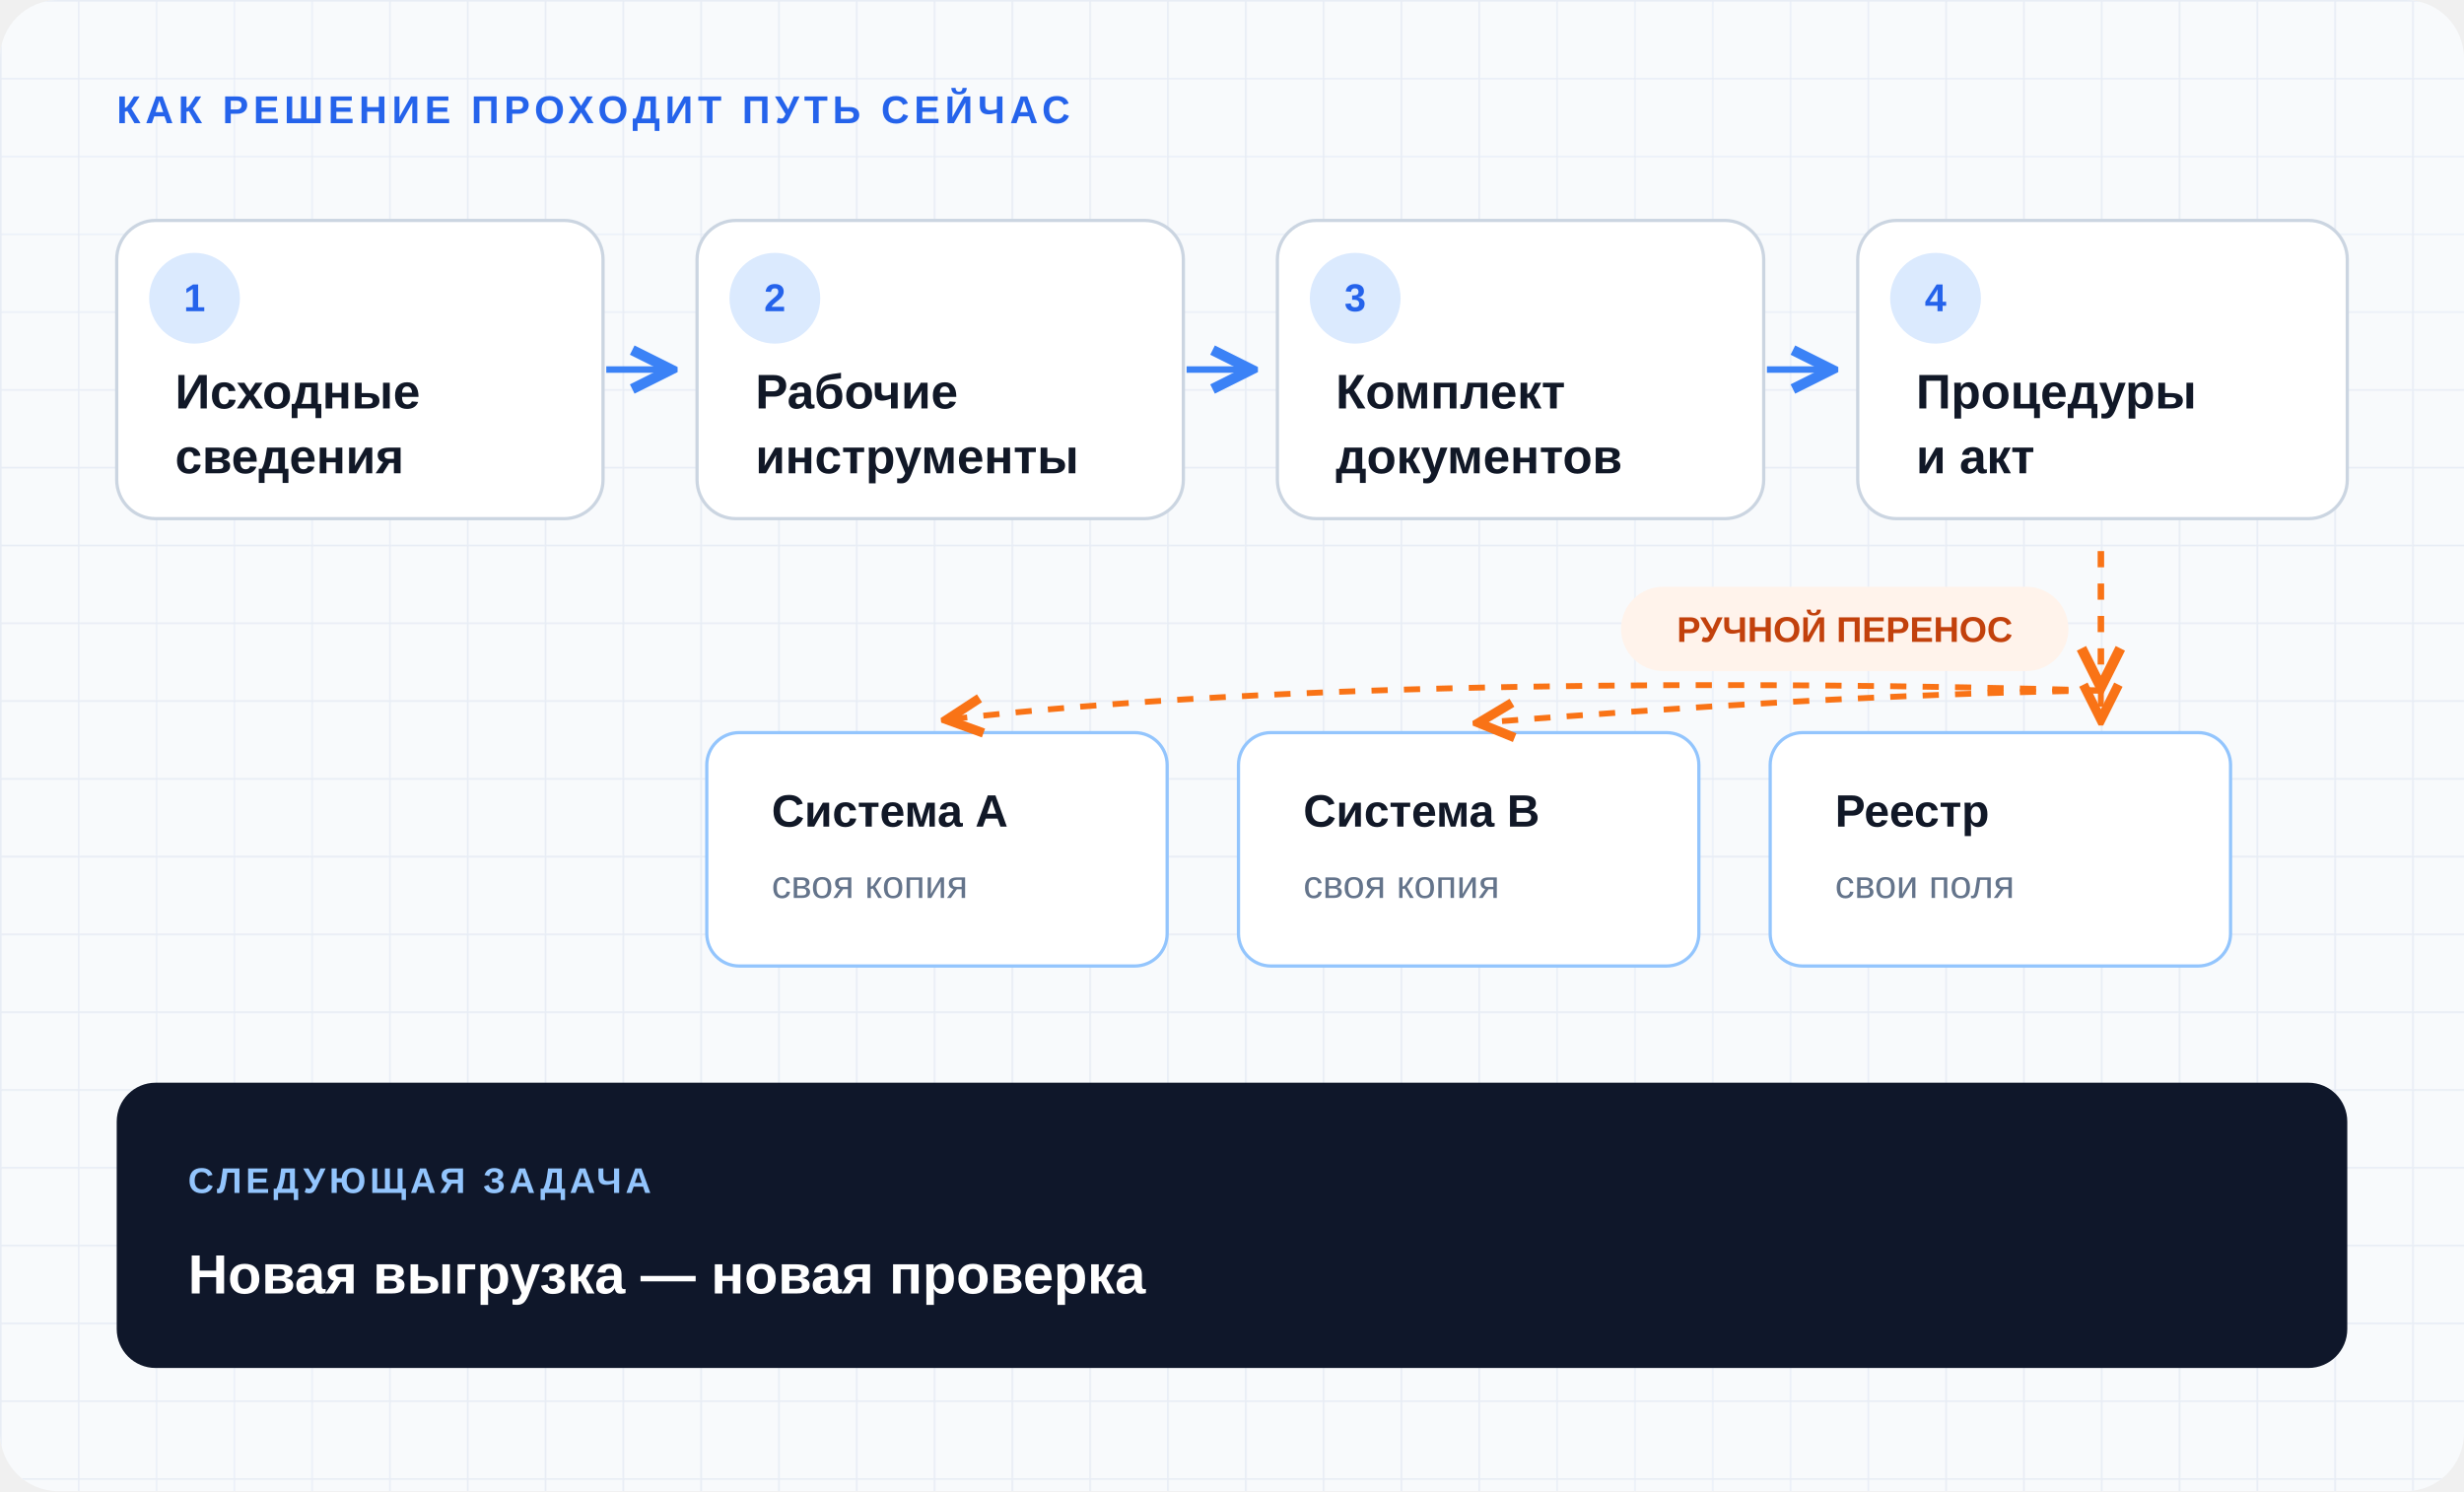
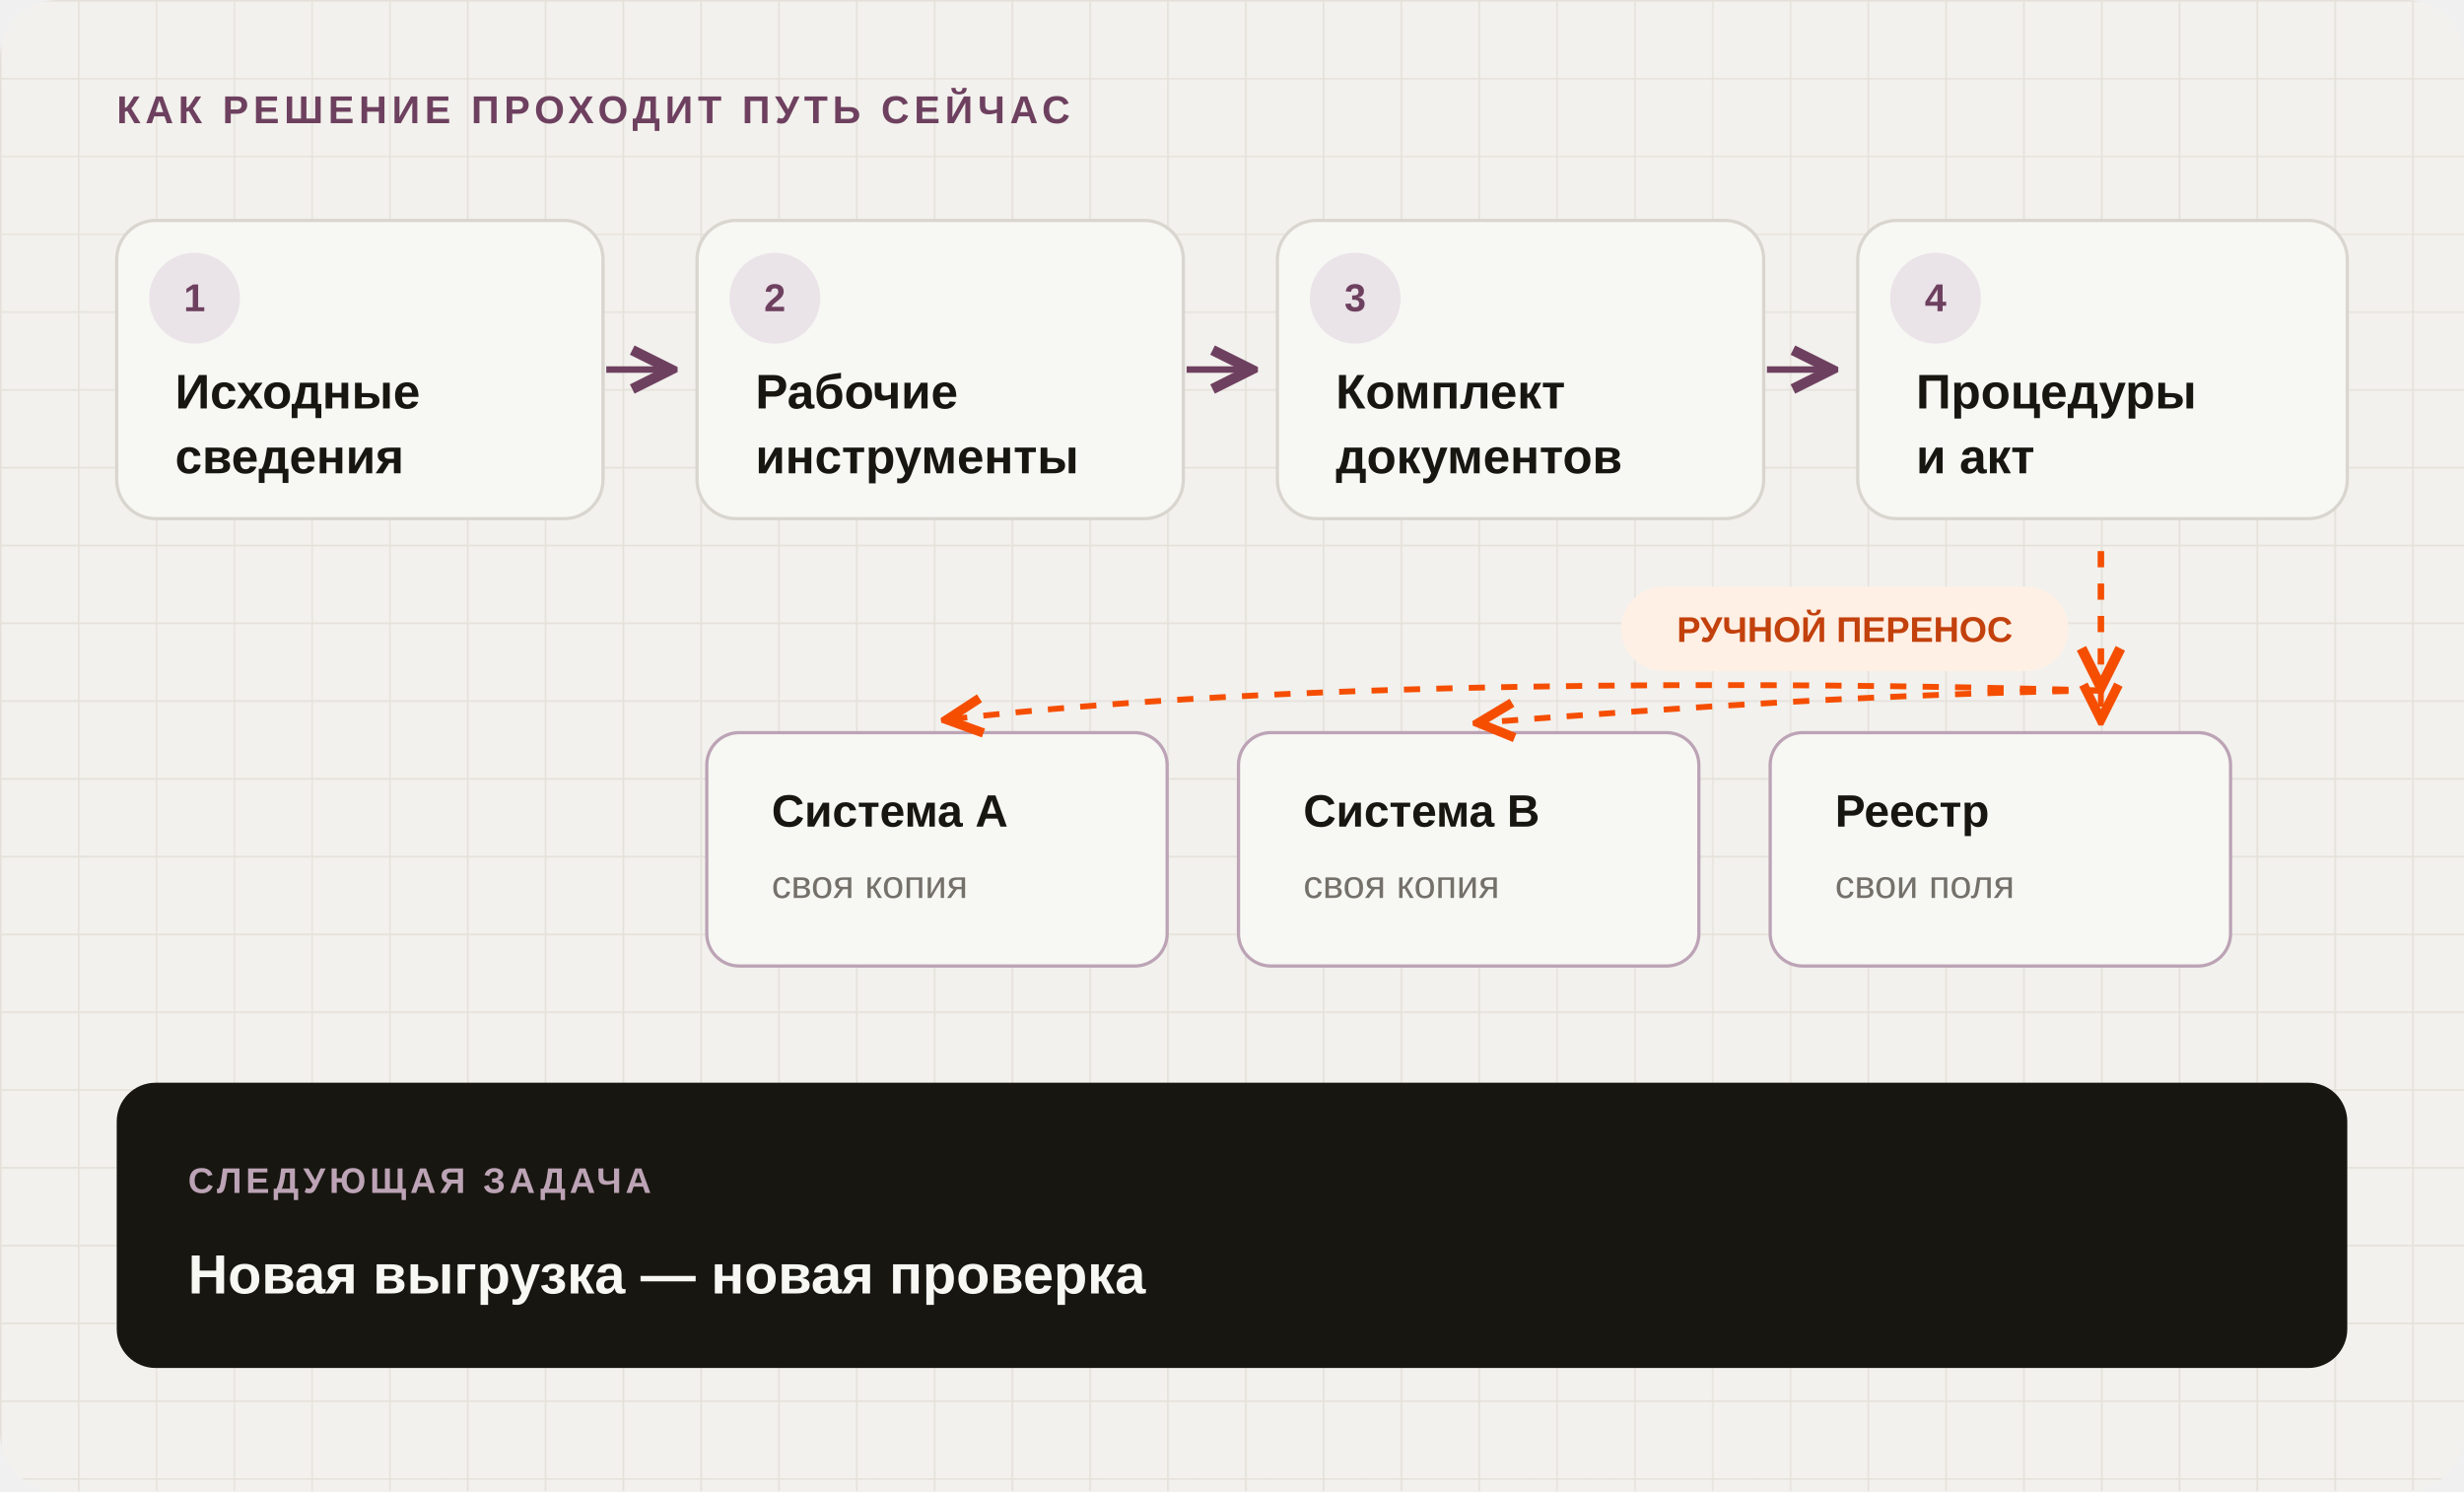
<svg xmlns="http://www.w3.org/2000/svg" width="760" height="460" viewBox="0 0 760 460" role="img" aria-labelledby="title desc">
  <defs>
    <pattern id="grid" width="24" height="24" patternUnits="userSpaceOnUse">
-       <path d="M24 0H0V24" fill="none" stroke="#E8EDF5" />
+       <path d="M24 0H0V24" fill="none" stroke="#E5E1DA" />
    </pattern>
    <marker id="arr" markerWidth="8" markerHeight="8" refX="7" refY="4" orient="auto">
-       <path d="M1 1l6 3-6 3" fill="none" stroke="#3B82F6" stroke-width="1.6" />
+       <path d="M1 1l6 3-6 3" fill="none" stroke="#6E405F" stroke-width="1.6" />
    </marker>
    <marker id="warn" markerWidth="8" markerHeight="8" refX="7" refY="4" orient="auto">
-       <path d="M1 1l6 3-6 3" fill="none" stroke="#F97316" stroke-width="1.6" />
+       <path d="M1 1l6 3-6 3" fill="none" stroke="#F54E00" stroke-width="1.6" />
    </marker>
  </defs>
-   <rect width="760" height="460" rx="18" fill="#F8FAFC" />
+   <rect width="760" height="460" rx="18" fill="#F2F1ED" />
  <rect width="760" height="460" rx="18" fill="url(#grid)" />
  <g font-family="Arial,Helvetica,sans-serif">
-     <text x="36" y="38" fill="#2563EB" font-size="12" font-weight="700" letter-spacing="1.5">КАК РЕШЕНИЕ ПРОХОДИТ ПУТЬ СЕЙЧАС</text>
-     <g fill="#FFF" stroke="#CBD5E1">
+     <text x="36" y="38" fill="#6E405F" font-size="12" font-weight="700" letter-spacing="1.5">КАК РЕШЕНИЕ ПРОХОДИТ ПУТЬ СЕЙЧАС</text>
+     <g fill="#F7F7F4" stroke="#D9D5CF">
      <rect x="36" y="68" width="150" height="92" rx="12" />
      <rect x="215" y="68" width="150" height="92" rx="12" />
      <rect x="394" y="68" width="150" height="92" rx="12" />
      <rect x="573" y="68" width="151" height="92" rx="12" />
    </g>
-     <g fill="#DBEAFE">
+     <g fill="#EAE3E8">
      <circle cx="60" cy="92" r="14" />
      <circle cx="239" cy="92" r="14" />
      <circle cx="418" cy="92" r="14" />
      <circle cx="597" cy="92" r="14" />
    </g>
-     <g fill="#2563EB" font-size="12" font-weight="700" text-anchor="middle">
+     <g fill="#6E405F" font-size="12" font-weight="700" text-anchor="middle">
      <text x="60" y="96">1</text>
      <text x="239" y="96">2</text>
      <text x="418" y="96">3</text>
      <text x="597" y="96">4</text>
    </g>
-     <g fill="#111827" font-size="15" font-weight="700">
+     <g fill="#171610" font-size="15" font-weight="700">
      <text x="54" y="126">Исходные</text>
      <text x="54" y="146">сведения</text>
      <text x="233" y="126">Рабочие</text>
      <text x="233" y="146">инструменты</text>
      <text x="412" y="126">Комплект</text>
      <text x="412" y="146">документов</text>
      <text x="591" y="126">Процедуры</text>
      <text x="591" y="146">и акт</text>
    </g>
-     <g fill="none" stroke="#3B82F6" stroke-width="2" marker-end="url(#arr)">
+     <g fill="none" stroke="#6E405F" stroke-width="2" marker-end="url(#arr)">
      <path d="M187 114h20" />
      <path d="M366 114h20" />
      <path d="M545 114h20" />
    </g>
-     <path d="M648 170v42" fill="none" stroke="#F97316" stroke-width="2" stroke-dasharray="5 5" marker-end="url(#warn)" />
-     <rect x="500" y="181" width="138" height="26" rx="13" fill="#FFF3EB" />
+     <path d="M648 170v42" fill="none" stroke="#F54E00" stroke-width="2" stroke-dasharray="5 5" marker-end="url(#warn)" />
+     <rect x="500" y="181" width="138" height="26" rx="13" fill="#FFF0E5" />
    <text x="569" y="198" text-anchor="middle" fill="#C2410C" font-size="11" font-weight="700">РУЧНОЙ ПЕРЕНОС</text>
-     <g fill="#FFF" stroke="#93C5FD">
+     <g fill="#F7F7F4" stroke="#BCA3B5">
      <rect x="218" y="226" width="142" height="72" rx="10" />
      <rect x="382" y="226" width="142" height="72" rx="10" />
      <rect x="546" y="226" width="142" height="72" rx="10" />
    </g>
-     <g fill="#111827" font-size="14" font-weight="700">
+     <g fill="#171610" font-size="14" font-weight="700">
      <text x="238" y="255">Система A</text>
      <text x="402" y="255">Система B</text>
      <text x="566" y="255">Реестр</text>
    </g>
-     <g fill="#64748B" font-size="12">
+     <g fill="#74706A" font-size="12">
      <text x="238" y="277">своя копия</text>
      <text x="402" y="277">своя копия</text>
      <text x="566" y="277">свои поля</text>
    </g>
-     <g fill="none" stroke="#F97316" stroke-width="1.8" stroke-dasharray="5 5" marker-end="url(#warn)">
+     <g fill="none" stroke="#F54E00" stroke-width="1.8" stroke-dasharray="5 5" marker-end="url(#warn)">
      <path d="M648 213C540 210 396 210 292 222" />
      <path d="M648 213C584 214 521 218 456 223" />
      <path d="M648 213v9" />
    </g>
-     <rect x="36" y="334" width="688" height="88" rx="12" fill="#0F172A" />
-     <text x="58" y="368" fill="#93C5FD" font-size="11" font-weight="700" letter-spacing="1.2">СЛЕДУЮЩАЯ ЗАДАЧА</text>
-     <text x="58" y="399" fill="#FFF" font-size="17" font-weight="700">Новая выгрузка — новая проверка</text>
+     <rect x="36" y="334" width="688" height="88" rx="12" fill="#171610" />
+     <text x="58" y="368" fill="#BCA3B5" font-size="11" font-weight="700" letter-spacing="1.2">СЛЕДУЮЩАЯ ЗАДАЧА</text>
+     <text x="58" y="399" fill="#F7F7F4" font-size="17" font-weight="700">Новая выгрузка — новая проверка</text>
  </g>
</svg>
